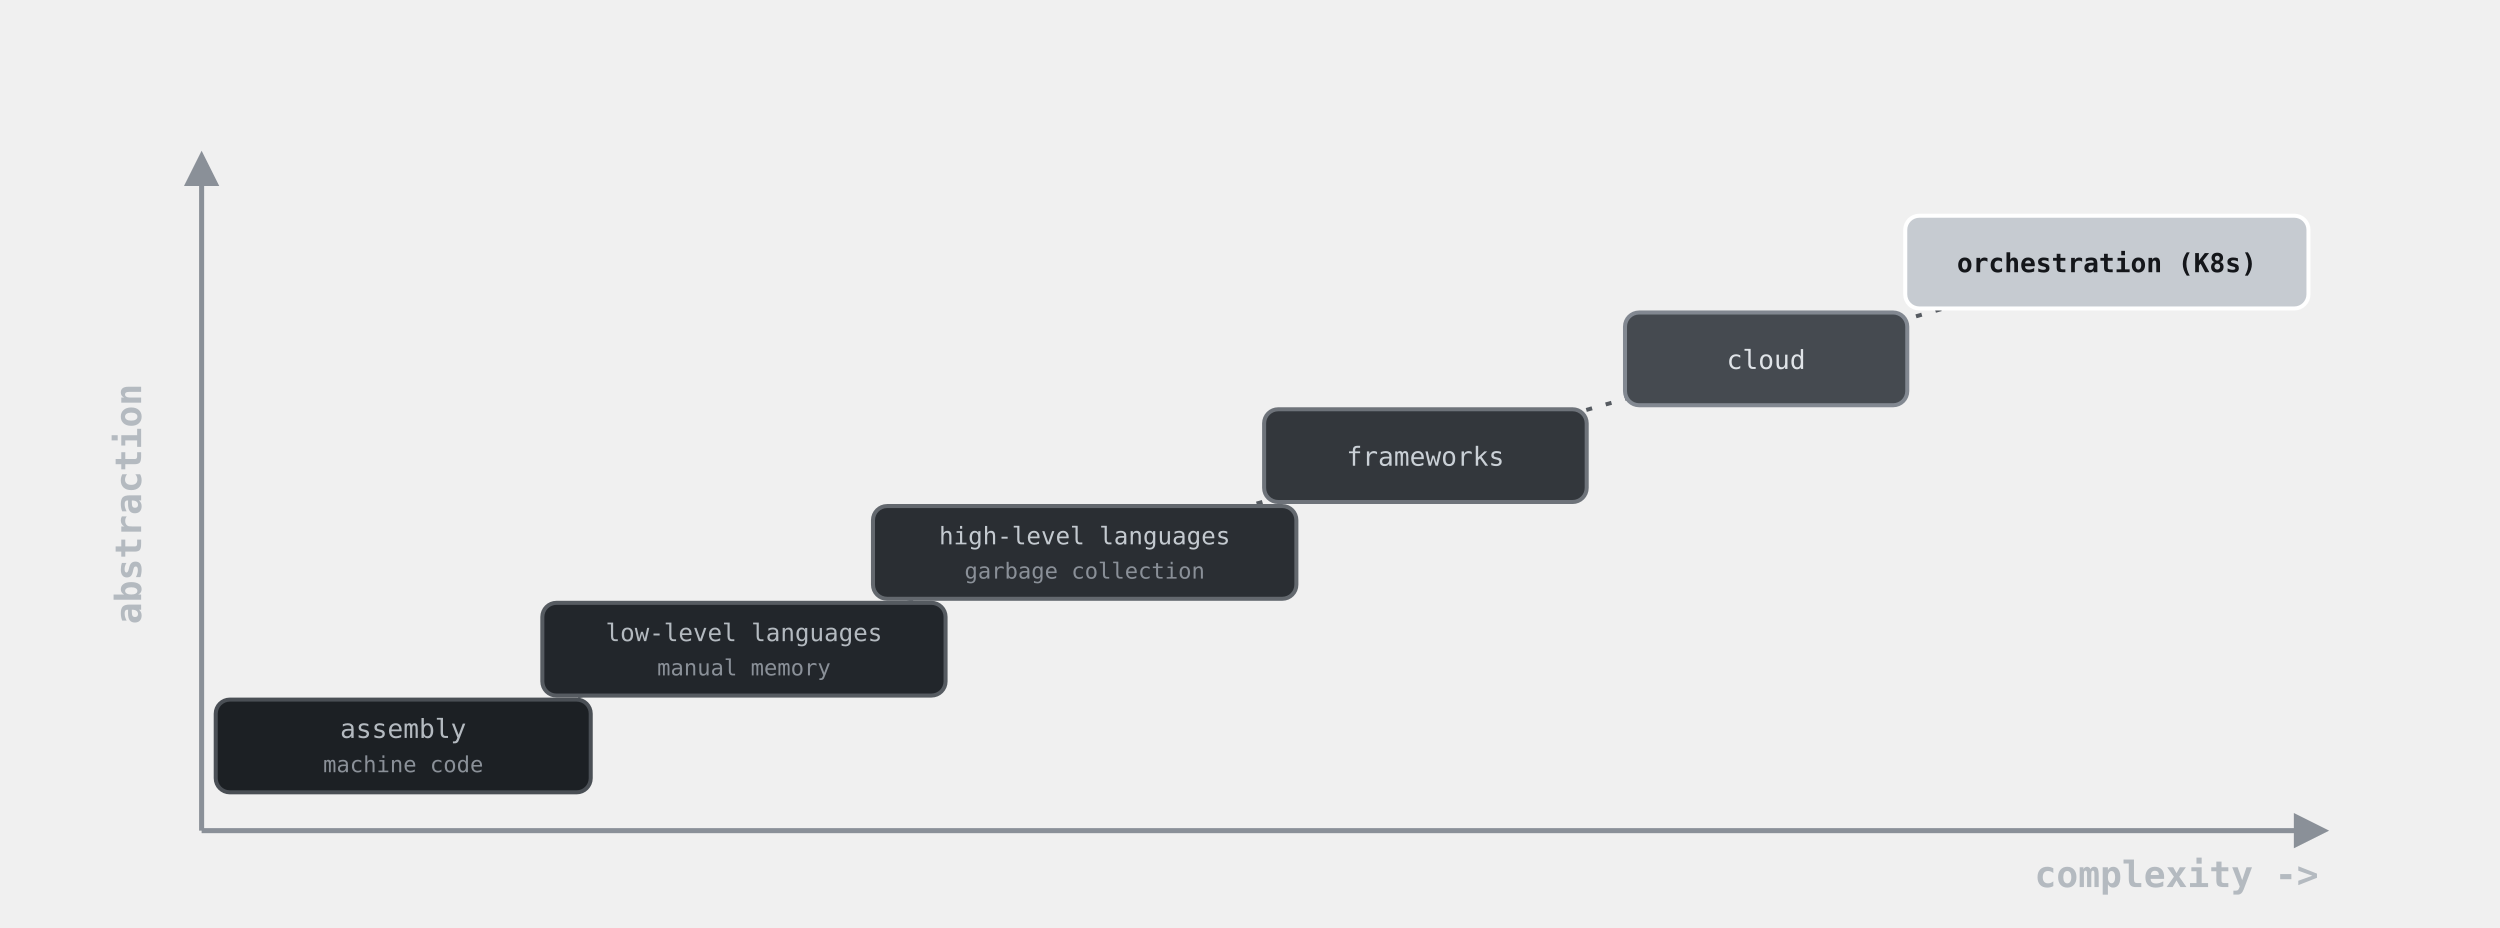
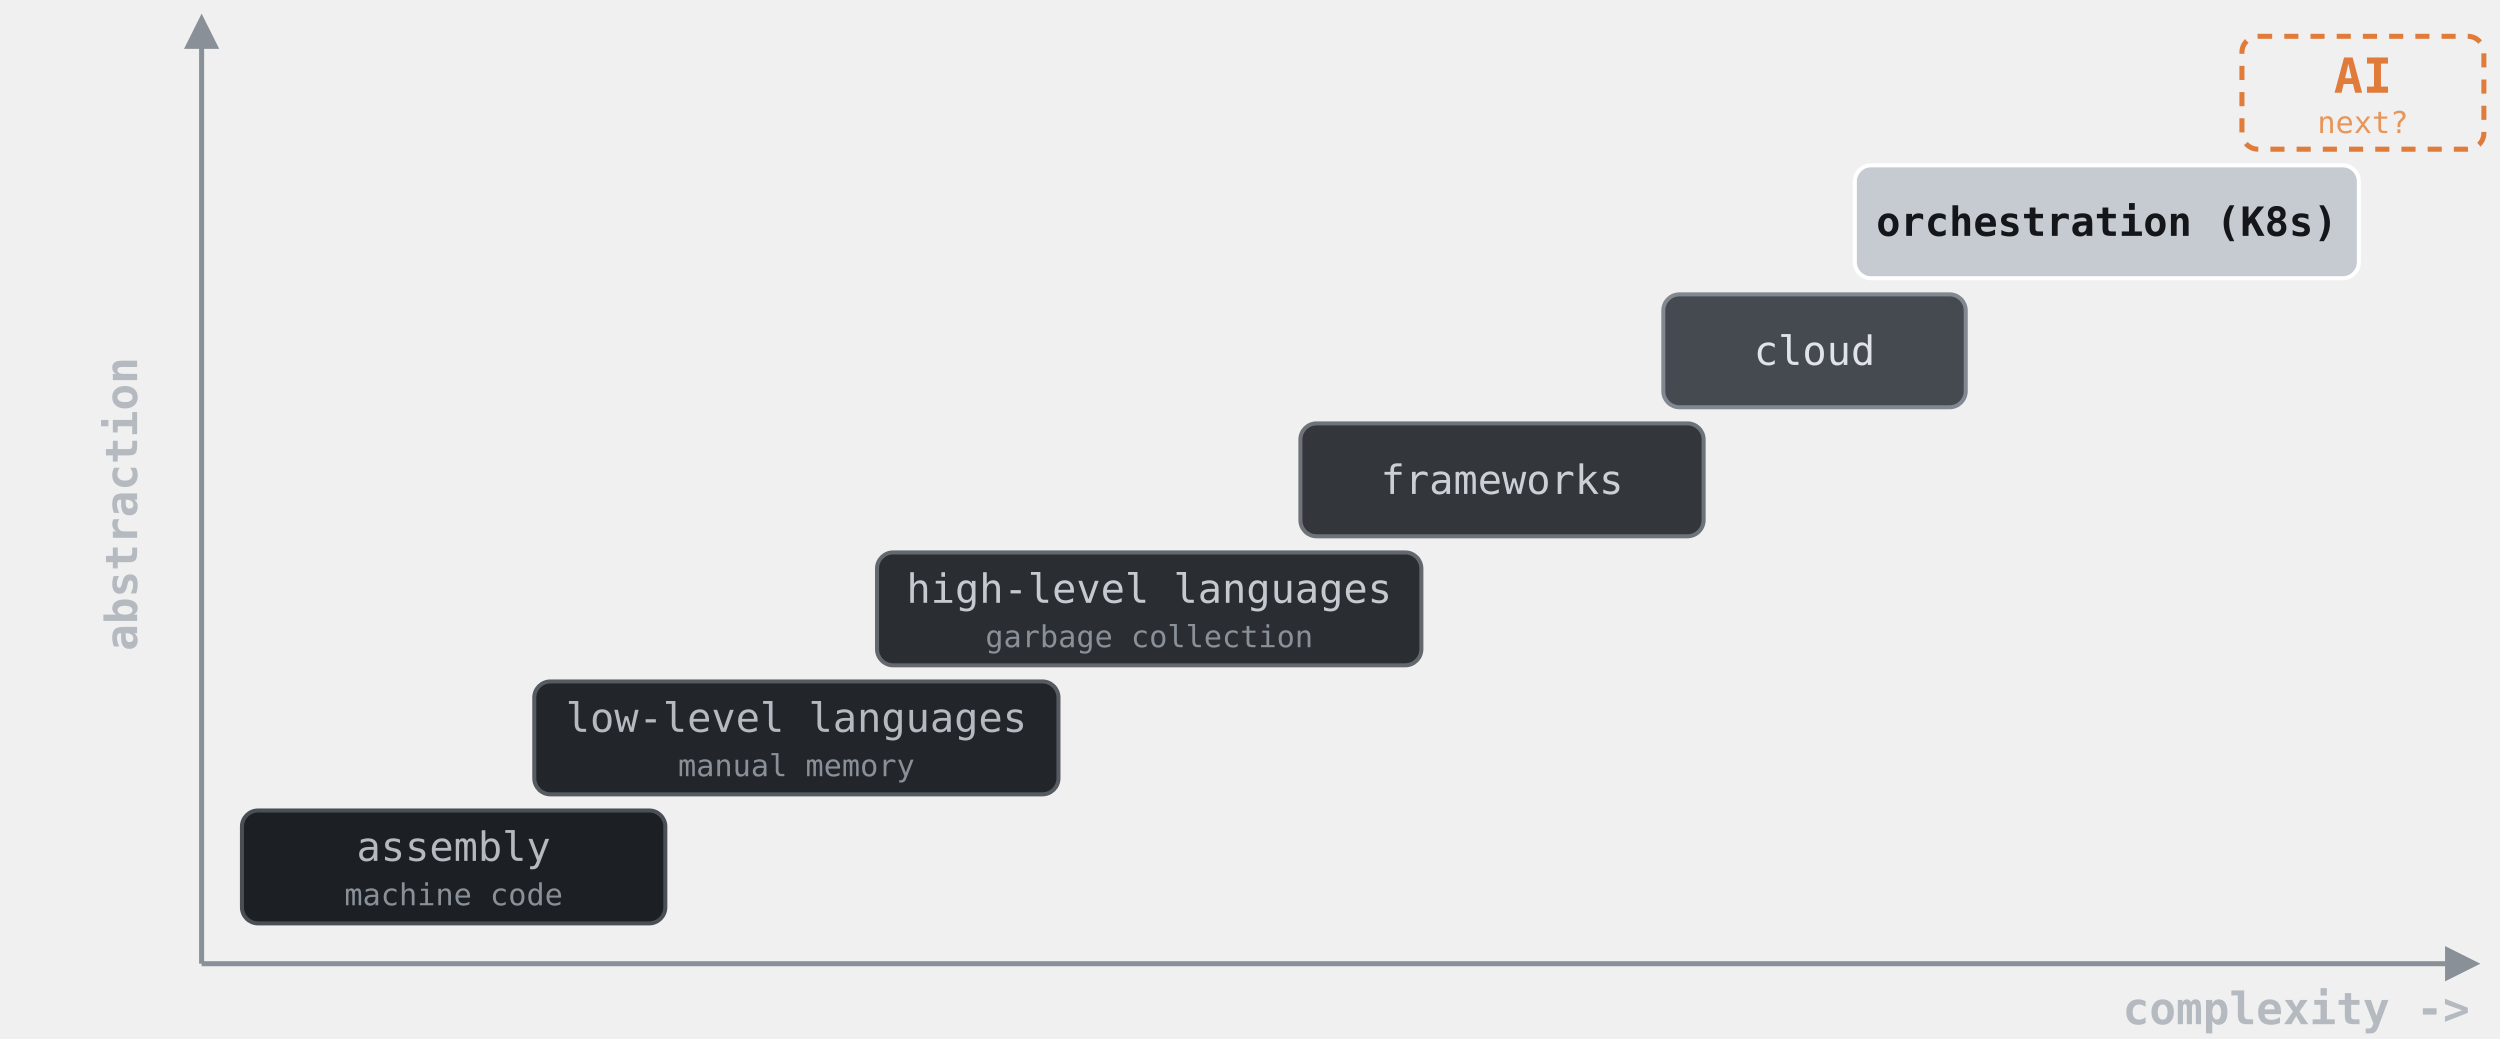
- <svg xmlns="http://www.w3.org/2000/svg" viewBox="0 0 1240 460" font-family="'JetBrains Mono', ui-monospace, Menlo, Consolas, monospace">
+ <svg xmlns="http://www.w3.org/2000/svg" viewBox="0 0 1240 515" font-family="'JetBrains Mono', ui-monospace, Menlo, Consolas, monospace">
  <defs>
    <marker id="ax" viewBox="0 0 10 10" refX="7" refY="5" markerWidth="7" markerHeight="7" orient="auto-start-reverse">
      <path d="M0 0L10 5L0 10z" fill="#8A9098" />
    </marker>
  </defs>
-   <line x1="100" y1="412" x2="1150" y2="412" stroke="#8A9098" stroke-width="2.5" marker-end="url(#ax)" />
-   <line x1="100" y1="412" x2="100" y2="80" stroke="#8A9098" stroke-width="2.5" marker-end="url(#ax)" />
-   <text x="1150" y="440" text-anchor="end" fill="#B4BAC0" font-size="18" font-weight="700" font-family="'JetBrains Mono', ui-monospace, Menlo, Consolas, monospace">complexity -&gt;</text>
-   <text x="70" y="250" text-anchor="middle" fill="#B4BAC0" font-size="18" font-weight="700" font-family="'JetBrains Mono', ui-monospace, Menlo, Consolas, monospace" transform="rotate(-90 70 250)">abstraction</text>
-   <polyline points="200,370 369,322 538,274 707,226 876,178 1045,130" fill="none" stroke="#565B61" stroke-width="2" stroke-dasharray="3 7" />
-   <rect x="107" y="347" width="186" height="46" rx="7" fill="#1C2024" stroke="#4A4F55" stroke-width="2" />
-   <text x="200" y="366" text-anchor="middle" font-size="13" font-weight="400" fill="#B4BAC0" font-family="'JetBrains Mono', ui-monospace, Menlo, Consolas, monospace">assembly</text>
-   <text x="200" y="383" text-anchor="middle" font-size="11" fill="#8A9098" font-family="'JetBrains Mono', ui-monospace, Menlo, Consolas, monospace">machine code</text>
-   <rect x="269" y="299" width="200" height="46" rx="7" fill="#22262B" stroke="#565B61" stroke-width="2" />
-   <text x="369" y="318" text-anchor="middle" font-size="12" font-weight="400" fill="#B4BAC0" font-family="'JetBrains Mono', ui-monospace, Menlo, Consolas, monospace">low-level languages</text>
-   <text x="369" y="335" text-anchor="middle" font-size="11" fill="#8A9098" font-family="'JetBrains Mono', ui-monospace, Menlo, Consolas, monospace">manual memory</text>
-   <rect x="433" y="251" width="210" height="46" rx="7" fill="#2A2E33" stroke="#63686E" stroke-width="2" />
-   <text x="538" y="270" text-anchor="middle" font-size="12" font-weight="400" fill="#C4CAD0" font-family="'JetBrains Mono', ui-monospace, Menlo, Consolas, monospace">high-level languages</text>
-   <text x="538" y="287" text-anchor="middle" font-size="11" fill="#8A9098" font-family="'JetBrains Mono', ui-monospace, Menlo, Consolas, monospace">garbage collection</text>
-   <rect x="627" y="203" width="160" height="46" rx="7" fill="#33373C" stroke="#6E737A" stroke-width="2" />
-   <text x="707" y="231" text-anchor="middle" font-size="13" font-weight="400" fill="#CAD0D6" font-family="'JetBrains Mono', ui-monospace, Menlo, Consolas, monospace">frameworks</text>
-   <rect x="806" y="155" width="140" height="46" rx="7" fill="#454A50" stroke="#828891" stroke-width="2" />
-   <text x="876" y="183" text-anchor="middle" font-size="13" font-weight="400" fill="#E0E4E8" font-family="'JetBrains Mono', ui-monospace, Menlo, Consolas, monospace">cloud</text>
-   <rect x="945" y="107" width="200" height="46" rx="7" fill="#C6CBD1" stroke="#FFFFFF" stroke-width="2" />
-   <text x="1045" y="135" text-anchor="middle" font-size="13" font-weight="700" fill="#14161A" font-family="'JetBrains Mono', ui-monospace, Menlo, Consolas, monospace">orchestration (K8s)</text>
+   <line x1="100" y1="478" x2="1225" y2="478" stroke="#8A9098" stroke-width="2.5" marker-end="url(#ax)" />
+   <line x1="100" y1="478" x2="100" y2="12" stroke="#8A9098" stroke-width="2.5" marker-end="url(#ax)" />
+   <text x="1225" y="508" text-anchor="end" fill="#B4BAC0" font-size="22" font-weight="700">complexity -&gt;</text>
+   <text x="68" y="250" text-anchor="middle" fill="#B4BAC0" font-size="22" font-weight="700" transform="rotate(-90 68 250)">abstraction</text>
+   <rect x="120" y="402" width="210" height="56" rx="8" fill="#1C2024" stroke="#4A4F55" stroke-width="2" />
+   <text x="225" y="427" text-anchor="middle" font-size="20" fill="#B4BAC0">assembly</text>
+   <text x="225" y="449" text-anchor="middle" font-size="15" fill="#8A9098">machine code</text>
+   <rect x="265" y="338" width="260" height="56" rx="8" fill="#22262B" stroke="#565B61" stroke-width="2" />
+   <text x="395" y="363" text-anchor="middle" font-size="20" fill="#B4BAC0">low-level languages</text>
+   <text x="395" y="385" text-anchor="middle" font-size="15" fill="#8A9098">manual memory</text>
+   <rect x="435" y="274" width="270" height="56" rx="8" fill="#2A2E33" stroke="#63686E" stroke-width="2" />
+   <text x="570" y="299" text-anchor="middle" font-size="20" fill="#C4CAD0">high-level languages</text>
+   <text x="570" y="321" text-anchor="middle" font-size="15" fill="#8A9098">garbage collection</text>
+   <rect x="645" y="210" width="200" height="56" rx="8" fill="#33373C" stroke="#6E737A" stroke-width="2" />
+   <text x="745" y="245" text-anchor="middle" font-size="20" fill="#CAD0D6">frameworks</text>
+   <rect x="825" y="146" width="150" height="56" rx="8" fill="#454A50" stroke="#828891" stroke-width="2" />
+   <text x="900" y="181" text-anchor="middle" font-size="20" fill="#E0E4E8">cloud</text>
+   <rect x="920" y="82" width="250" height="56" rx="8" fill="#C6CBD1" stroke="#FFFFFF" stroke-width="2" />
+   <text x="1045" y="117" text-anchor="middle" font-size="20" font-weight="700" fill="#14161A">orchestration (K8s)</text>
+   <rect x="1112" y="18" width="120" height="56" rx="8" fill="none" stroke="#E07B39" stroke-width="2.5" stroke-dasharray="7 6" />
+   <text x="1172" y="46" text-anchor="middle" font-size="24" font-weight="700" fill="#E07B39">AI</text>
+   <text x="1172" y="66" text-anchor="middle" font-size="15" fill="#E8955A">next?</text>
</svg>
